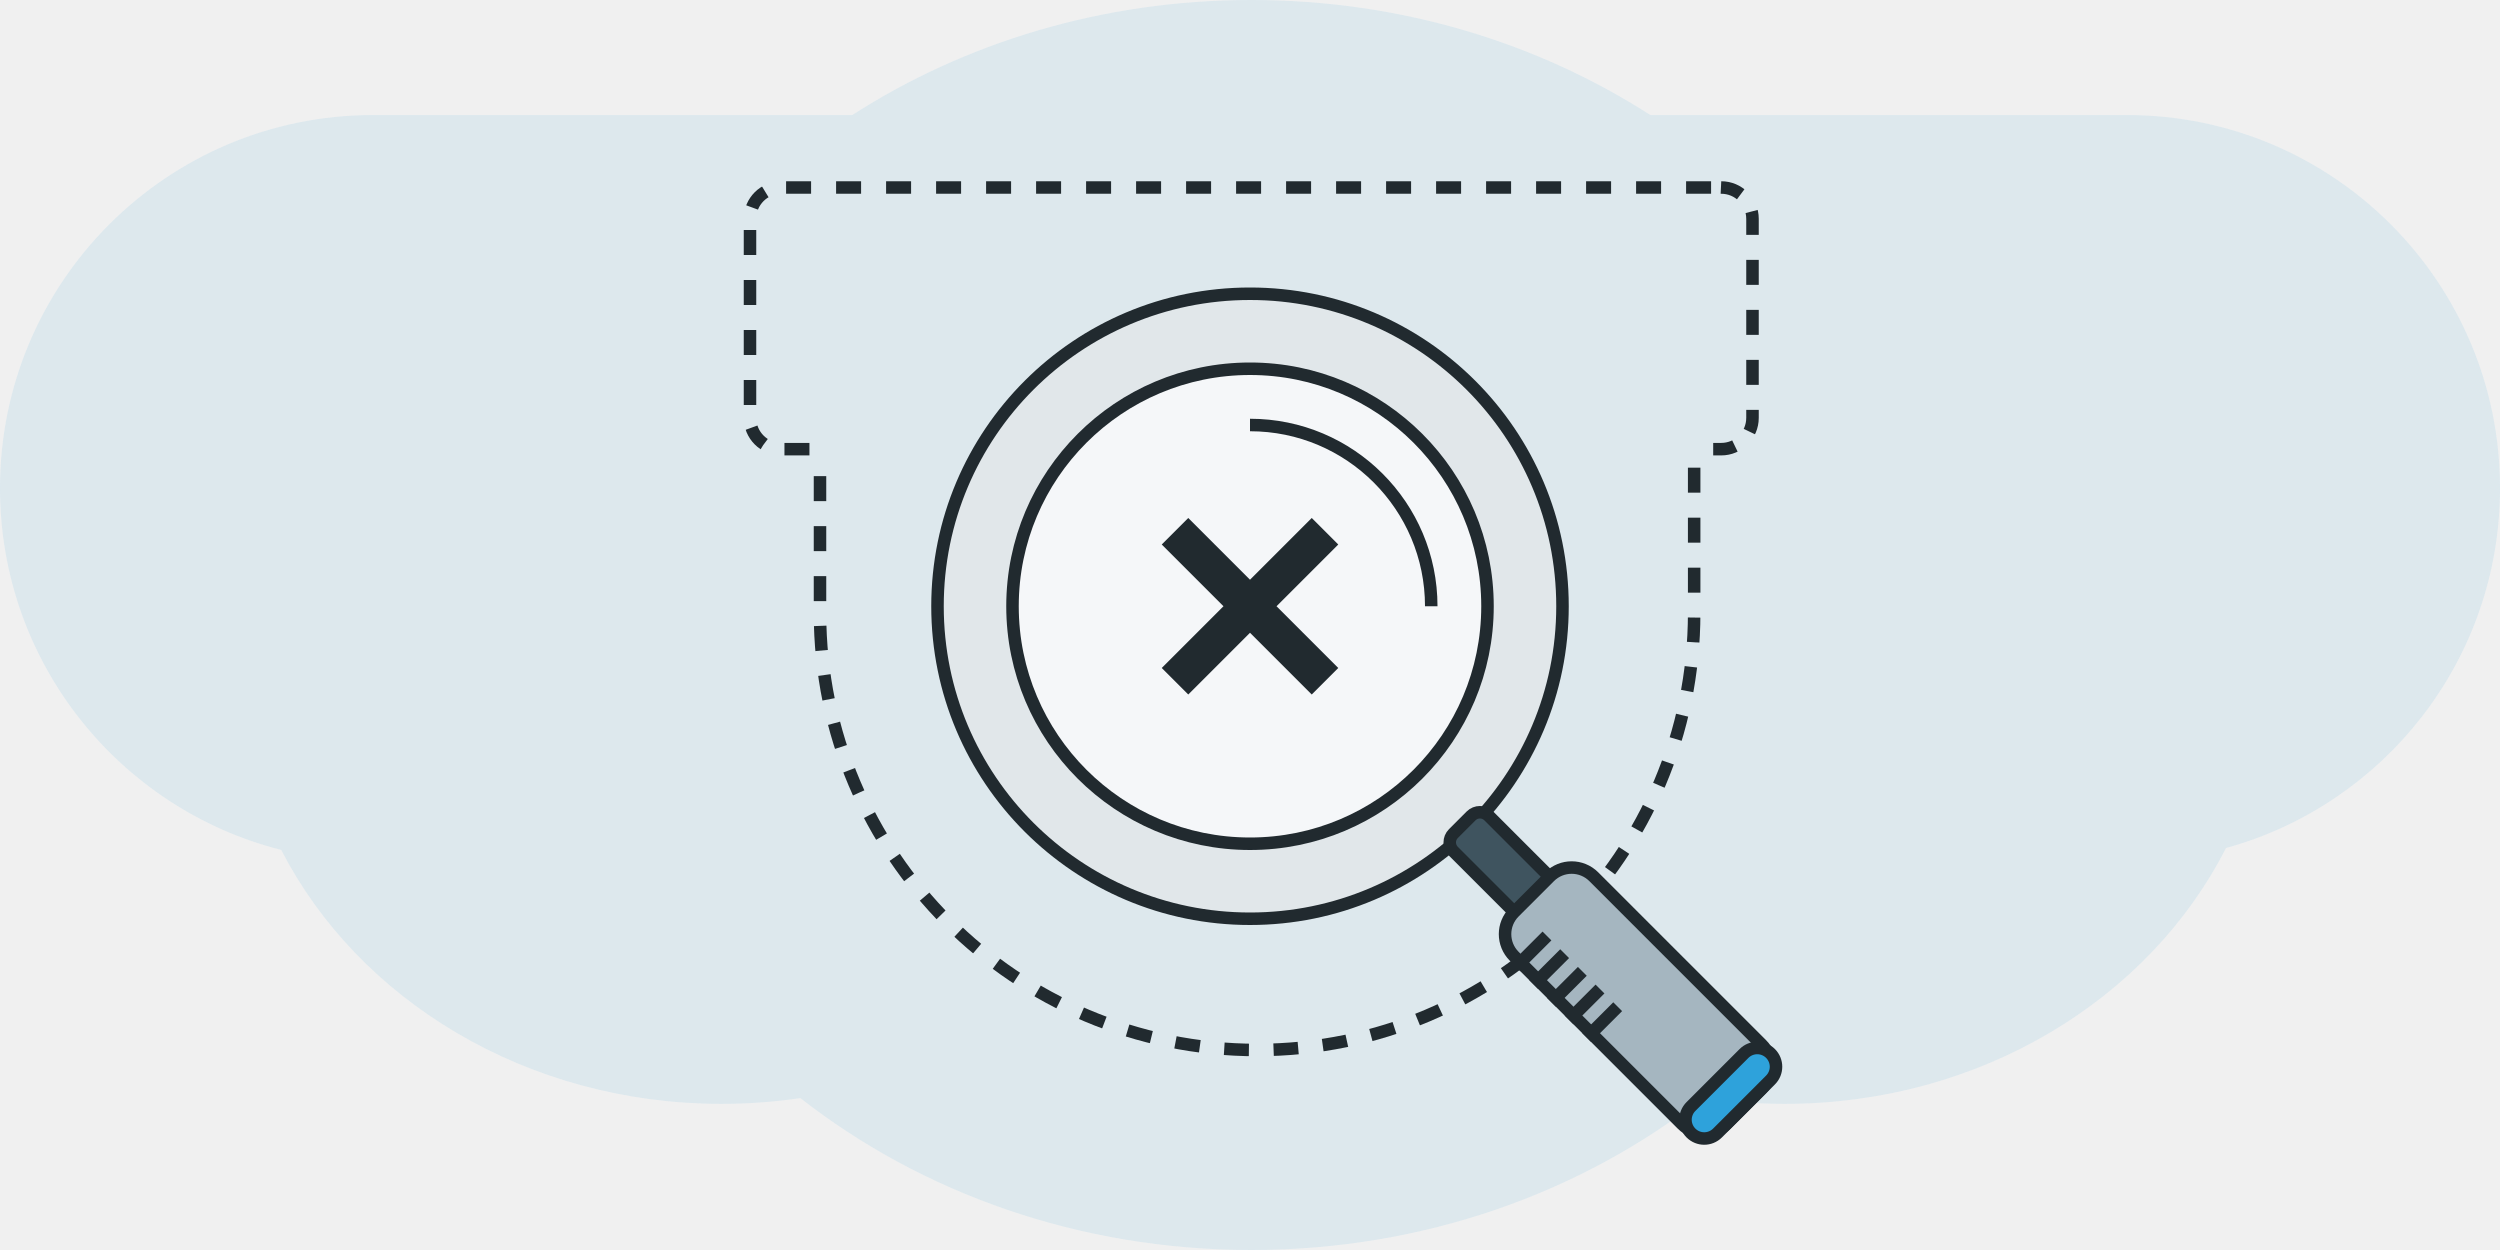
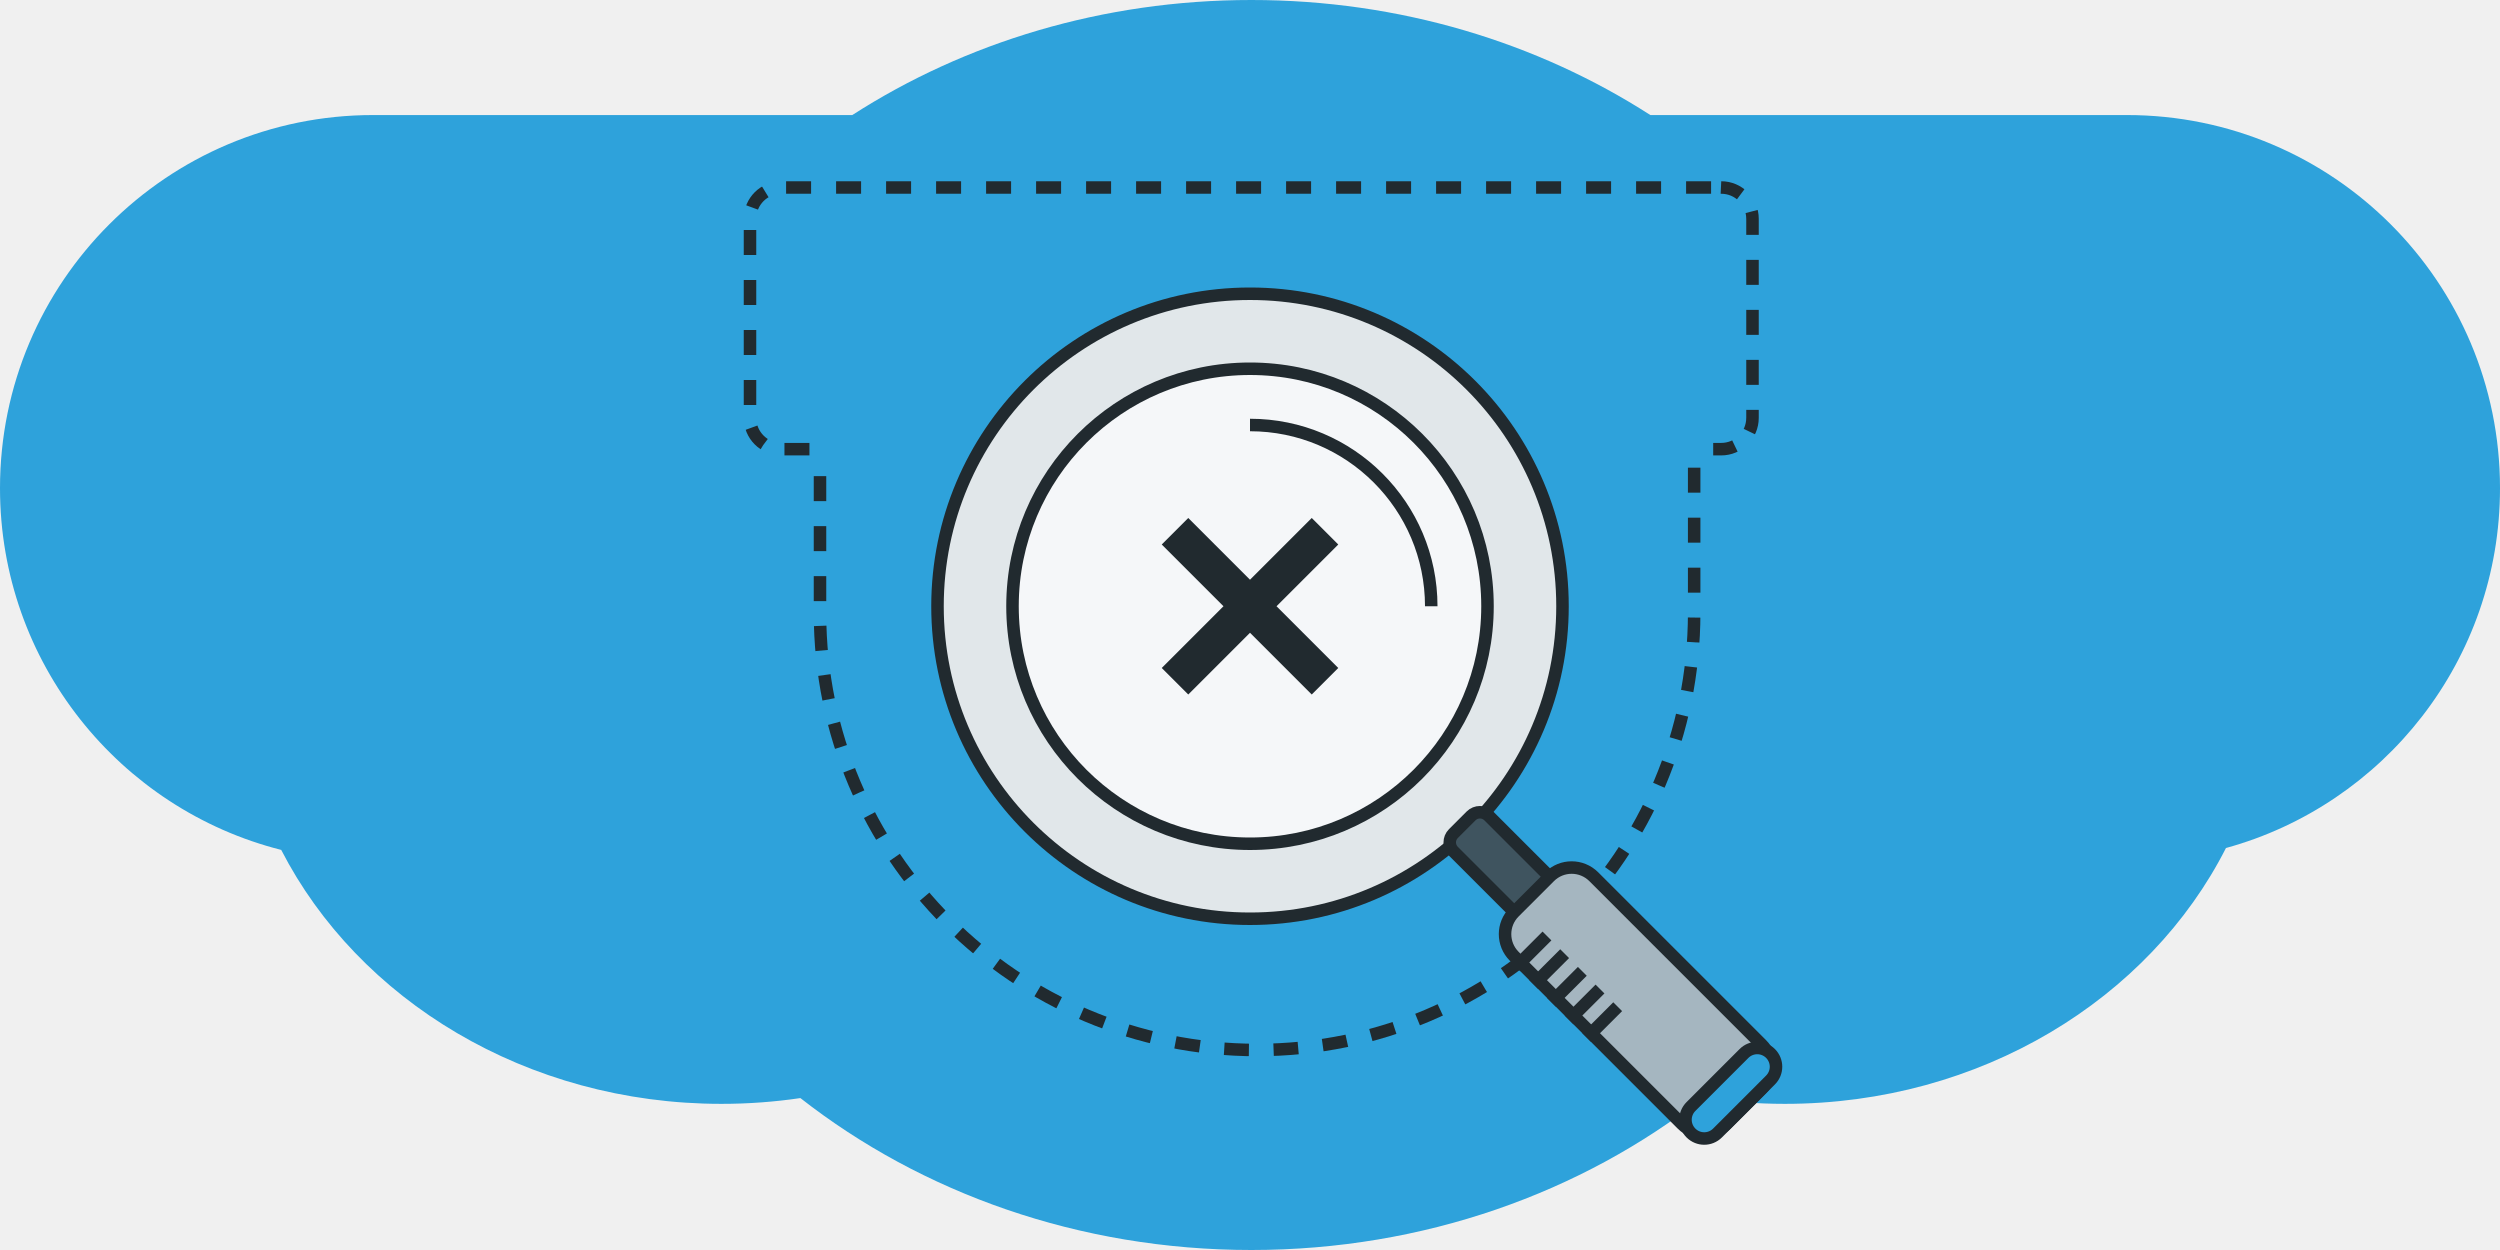
<svg xmlns="http://www.w3.org/2000/svg" xmlns:xlink="http://www.w3.org/1999/xlink" viewBox="0 0 400 200" version="1.1">
  <defs>
    <path d="M275.4,29 C278.714,29 281.4,31.686 281.4,35 L281.4,66.867 C281.4,70.18 278.714,72.867 275.4,72.867 L272.066,72.866 L272.067,98.067 C272.067,137.242 240.309,169 201.133,169 C161.958,169 130.2,137.242 130.2,98.067 L130.2,72.866 L125,72.867 C121.686,72.867 119,70.18 119,66.867 L119,35 C119,31.686 121.686,29 125,29 L275.4,29 Z" id="path-1" />
    <mask id="mask-2" maskContentUnits="userSpaceOnUse" maskUnits="objectBoundingBox" x="0" y="0" width="162.4" height="140" fill="white">
      <use xlink:href="#path-1" />
    </mask>
  </defs>
  <g id="Cloud/Placeholders/NoCams" stroke="none" stroke-width="1" fill="none" fill-rule="evenodd">
-     <path d="M200.211,0 C223.999,0 246.029,6.815 264.053,18.406 L340.299,18.408 C373.271,18.408 400,45.137 400,78.109 C400,105.592 381.43,128.738 356.153,135.683 C343.895,159.839 316.901,176.617 285.572,176.617 C281.1,176.617 276.717,176.275 272.452,175.619 C253.093,190.809 227.837,200 200.211,200 C172.63,200 147.411,190.839 128.061,175.692 C123.949,176.3 119.727,176.617 115.423,176.617 C84.225,176.617 57.327,159.979 44.996,135.986 C19.135,129.436 3.41650556e-15,106.007 0,78.109 C-4.03793284e-15,45.137 26.729,18.408 59.701,18.408 L136.369,18.406 C154.392,6.815 176.423,0 200.211,0 Z" class="brand_element" id="Cloud" fill="#2EA2DB" opacity="0.1" />
+     <path d="M200.211,0 C223.999,0 246.029,6.815 264.053,18.406 L340.299,18.408 C373.271,18.408 400,45.137 400,78.109 C400,105.592 381.43,128.738 356.153,135.683 C343.895,159.839 316.901,176.617 285.572,176.617 C281.1,176.617 276.717,176.275 272.452,175.619 C253.093,190.809 227.837,200 200.211,200 C172.63,200 147.411,190.839 128.061,175.692 C123.949,176.3 119.727,176.617 115.423,176.617 C84.225,176.617 57.327,159.979 44.996,135.986 C19.135,129.436 3.41650556e-15,106.007 0,78.109 C-4.03793284e-15,45.137 26.729,18.408 59.701,18.408 L136.369,18.406 C154.392,6.815 176.423,0 200.211,0 Z" class="brand_element_cloud" id="Cloud" fill="#2EA2DB" />
    <use id="Combined-Shape" stroke="#212A2F" mask="url(#mask-2)" stroke-width="4" stroke-dasharray="4" xlink:href="#path-1" />
    <circle id="Oval" stroke="#212A2F" stroke-width="2" fill="#E1E7EA" cx="200" cy="97" r="50" />
    <g id="Group" transform="translate(256.5858, 154.5858) rotate(-45) translate(-256.5858, -154.5858) translate(246.5858, 121.5858)" stroke="#212A2F" stroke-width="2">
      <rect id="Rectangle" fill="#3F545F" x="6" y="1" width="8" height="27" rx="2" />
      <rect id="Rectangle" fill="#A5B6C0" x="1" y="16.757" width="18" height="48" rx="5" />
-       <rect id="Rectangle" fill="#2EA2DB" x="1" y="58.757" width="18" height="6" rx="3" />
+       <rect id="Rectangle" class="brand_element" fill="#2EA2DB" x="1" y="58.757" width="18" height="6" rx="3" />
      <path d="M4.54747351e-13,23.172 L7,23.172 M4.54747351e-13,27.172 L7,27.172 M4.54747351e-13,31.172 L7,31.172 M4.54747351e-13,35.172 L7,35.172 M4.54747351e-13,39.172 L7,39.172" id="Combined-Shape" />
    </g>
    <circle id="Oval" stroke="#212A2F" stroke-width="2" fill="#F5F7F9" cx="200" cy="97" r="38" />
    <path d="M229,97 C229,80.984 216.016,68 200,68" id="Path" stroke="#212A2F" stroke-width="2" />
    <polygon id="Combined-Shape" fill="#212A2F" fill-rule="nonzero" points="209.879 82.879 214.121 87.121 204.243 97 214.121 106.879 209.879 111.121 200 101.243 190.121 111.121 185.879 106.879 195.757 97 185.879 87.121 190.121 82.879 200 92.757" />
  </g>
</svg>
